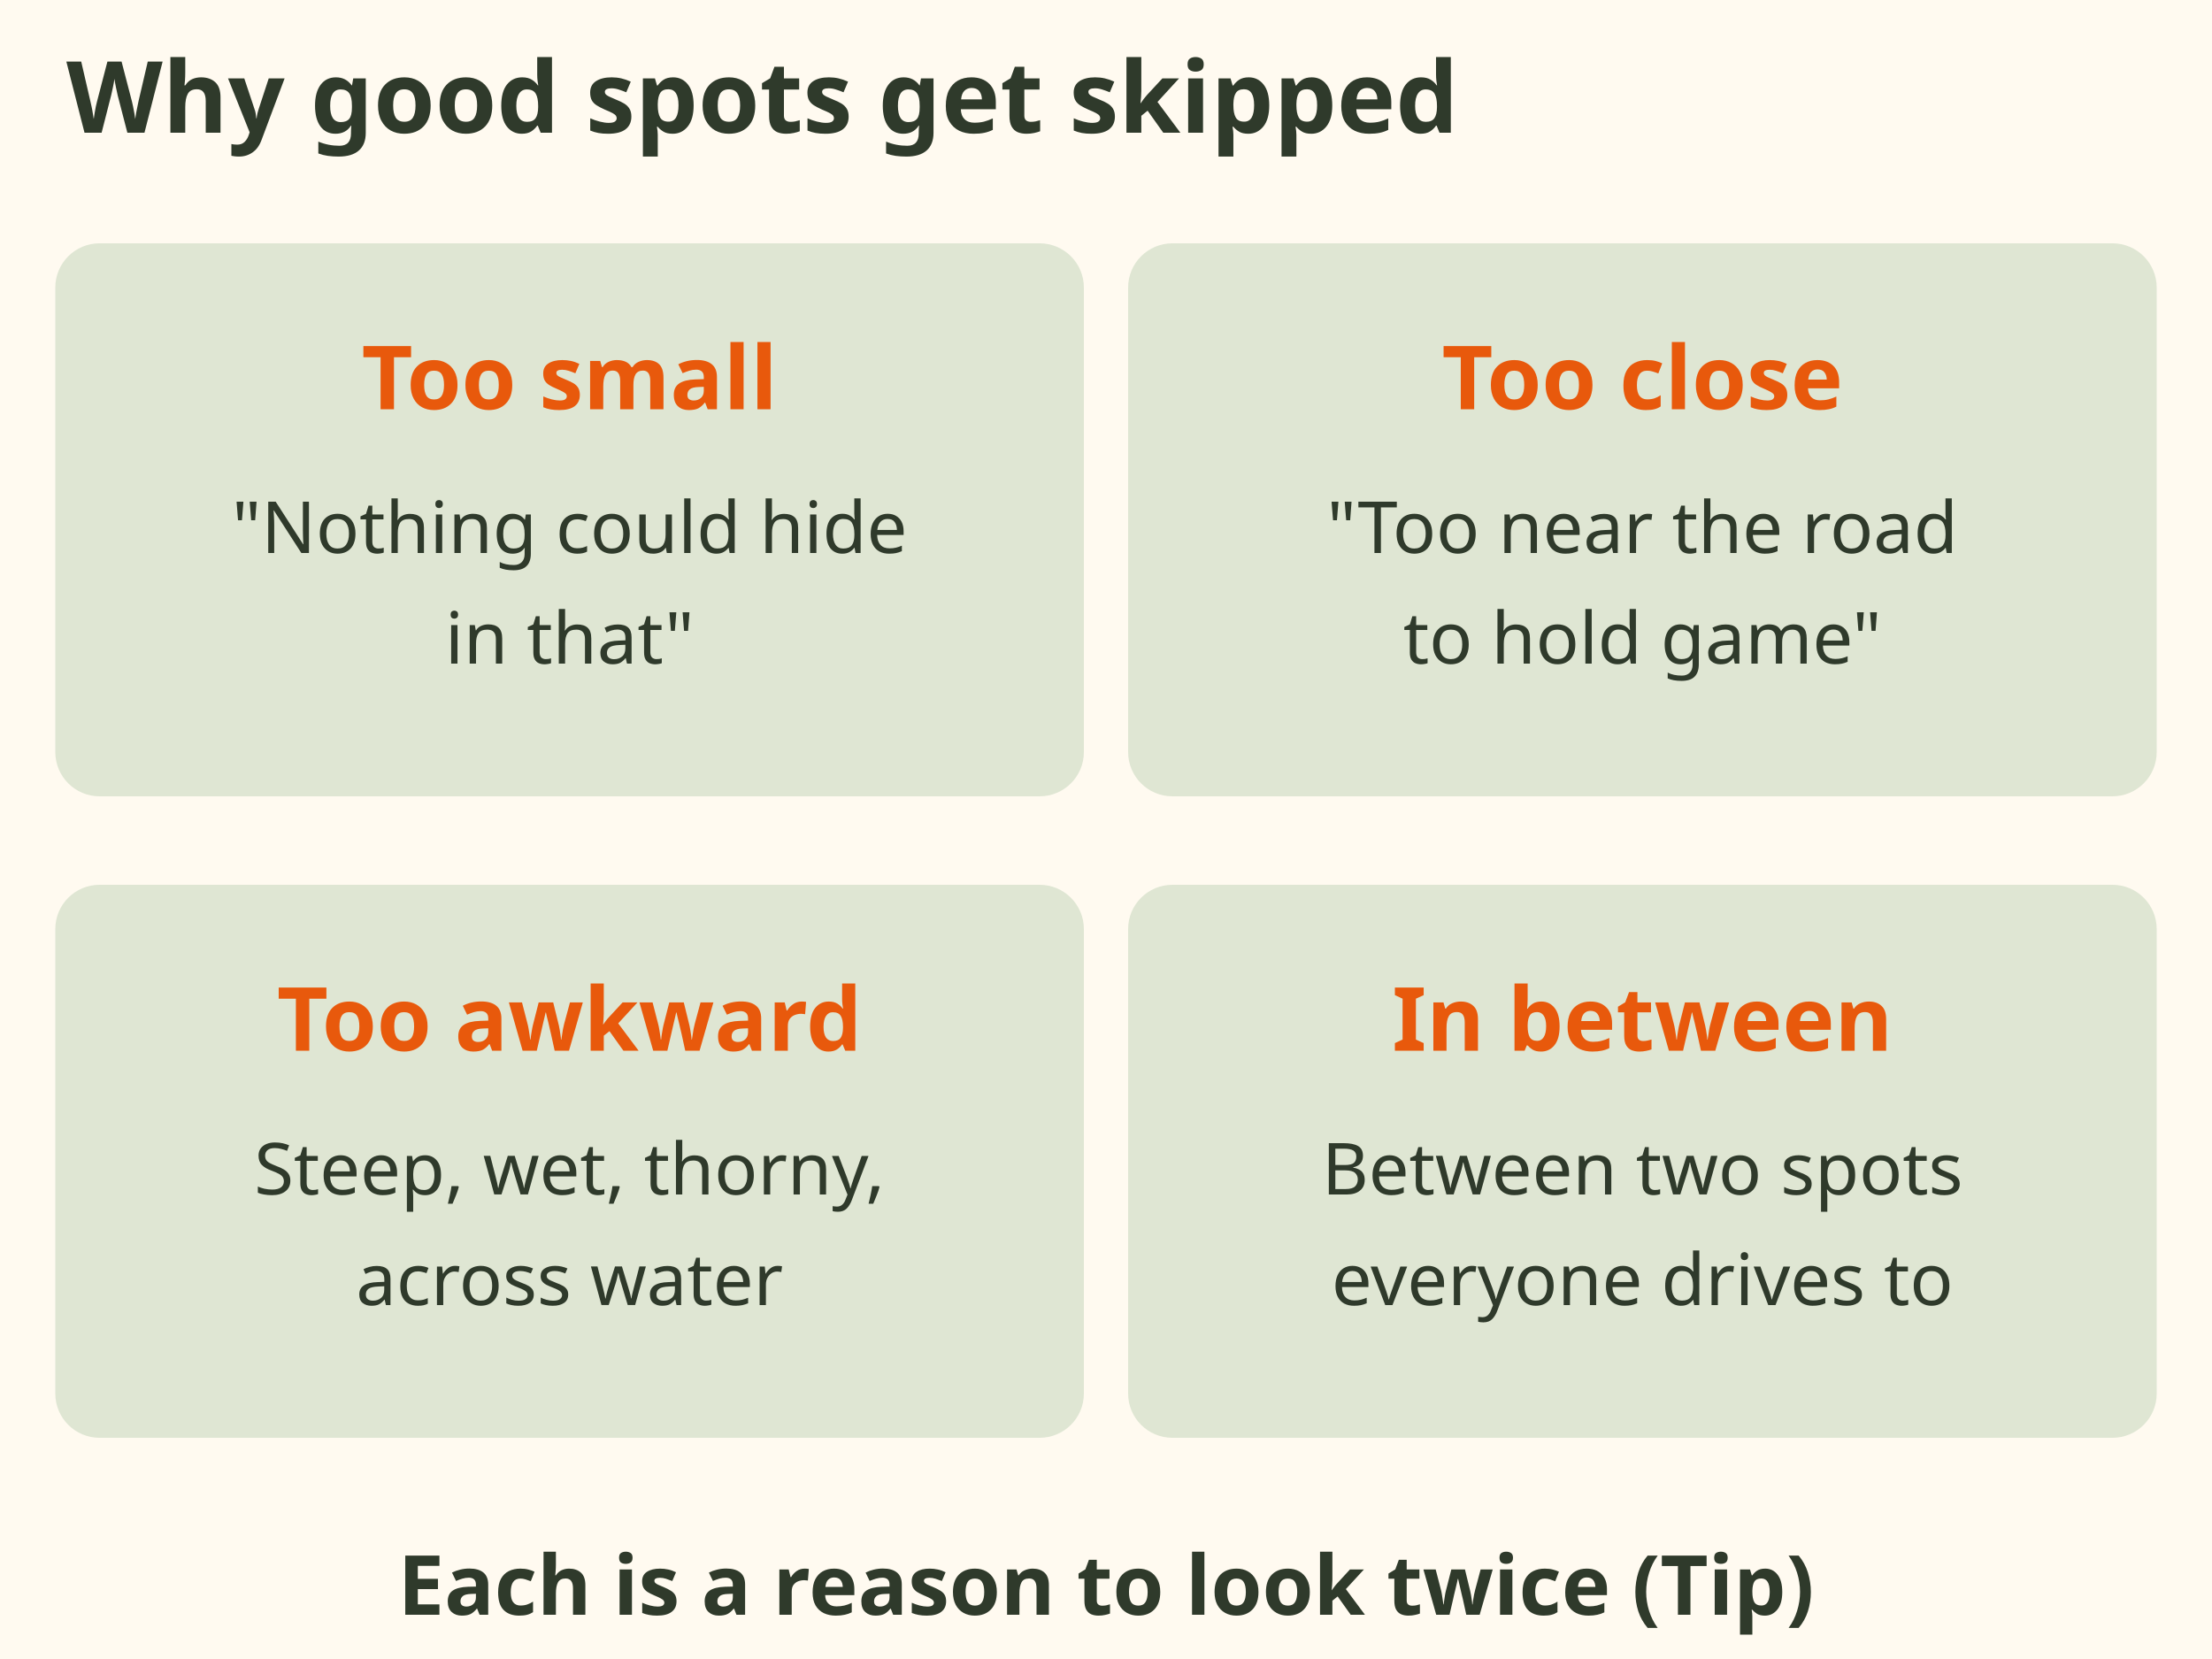
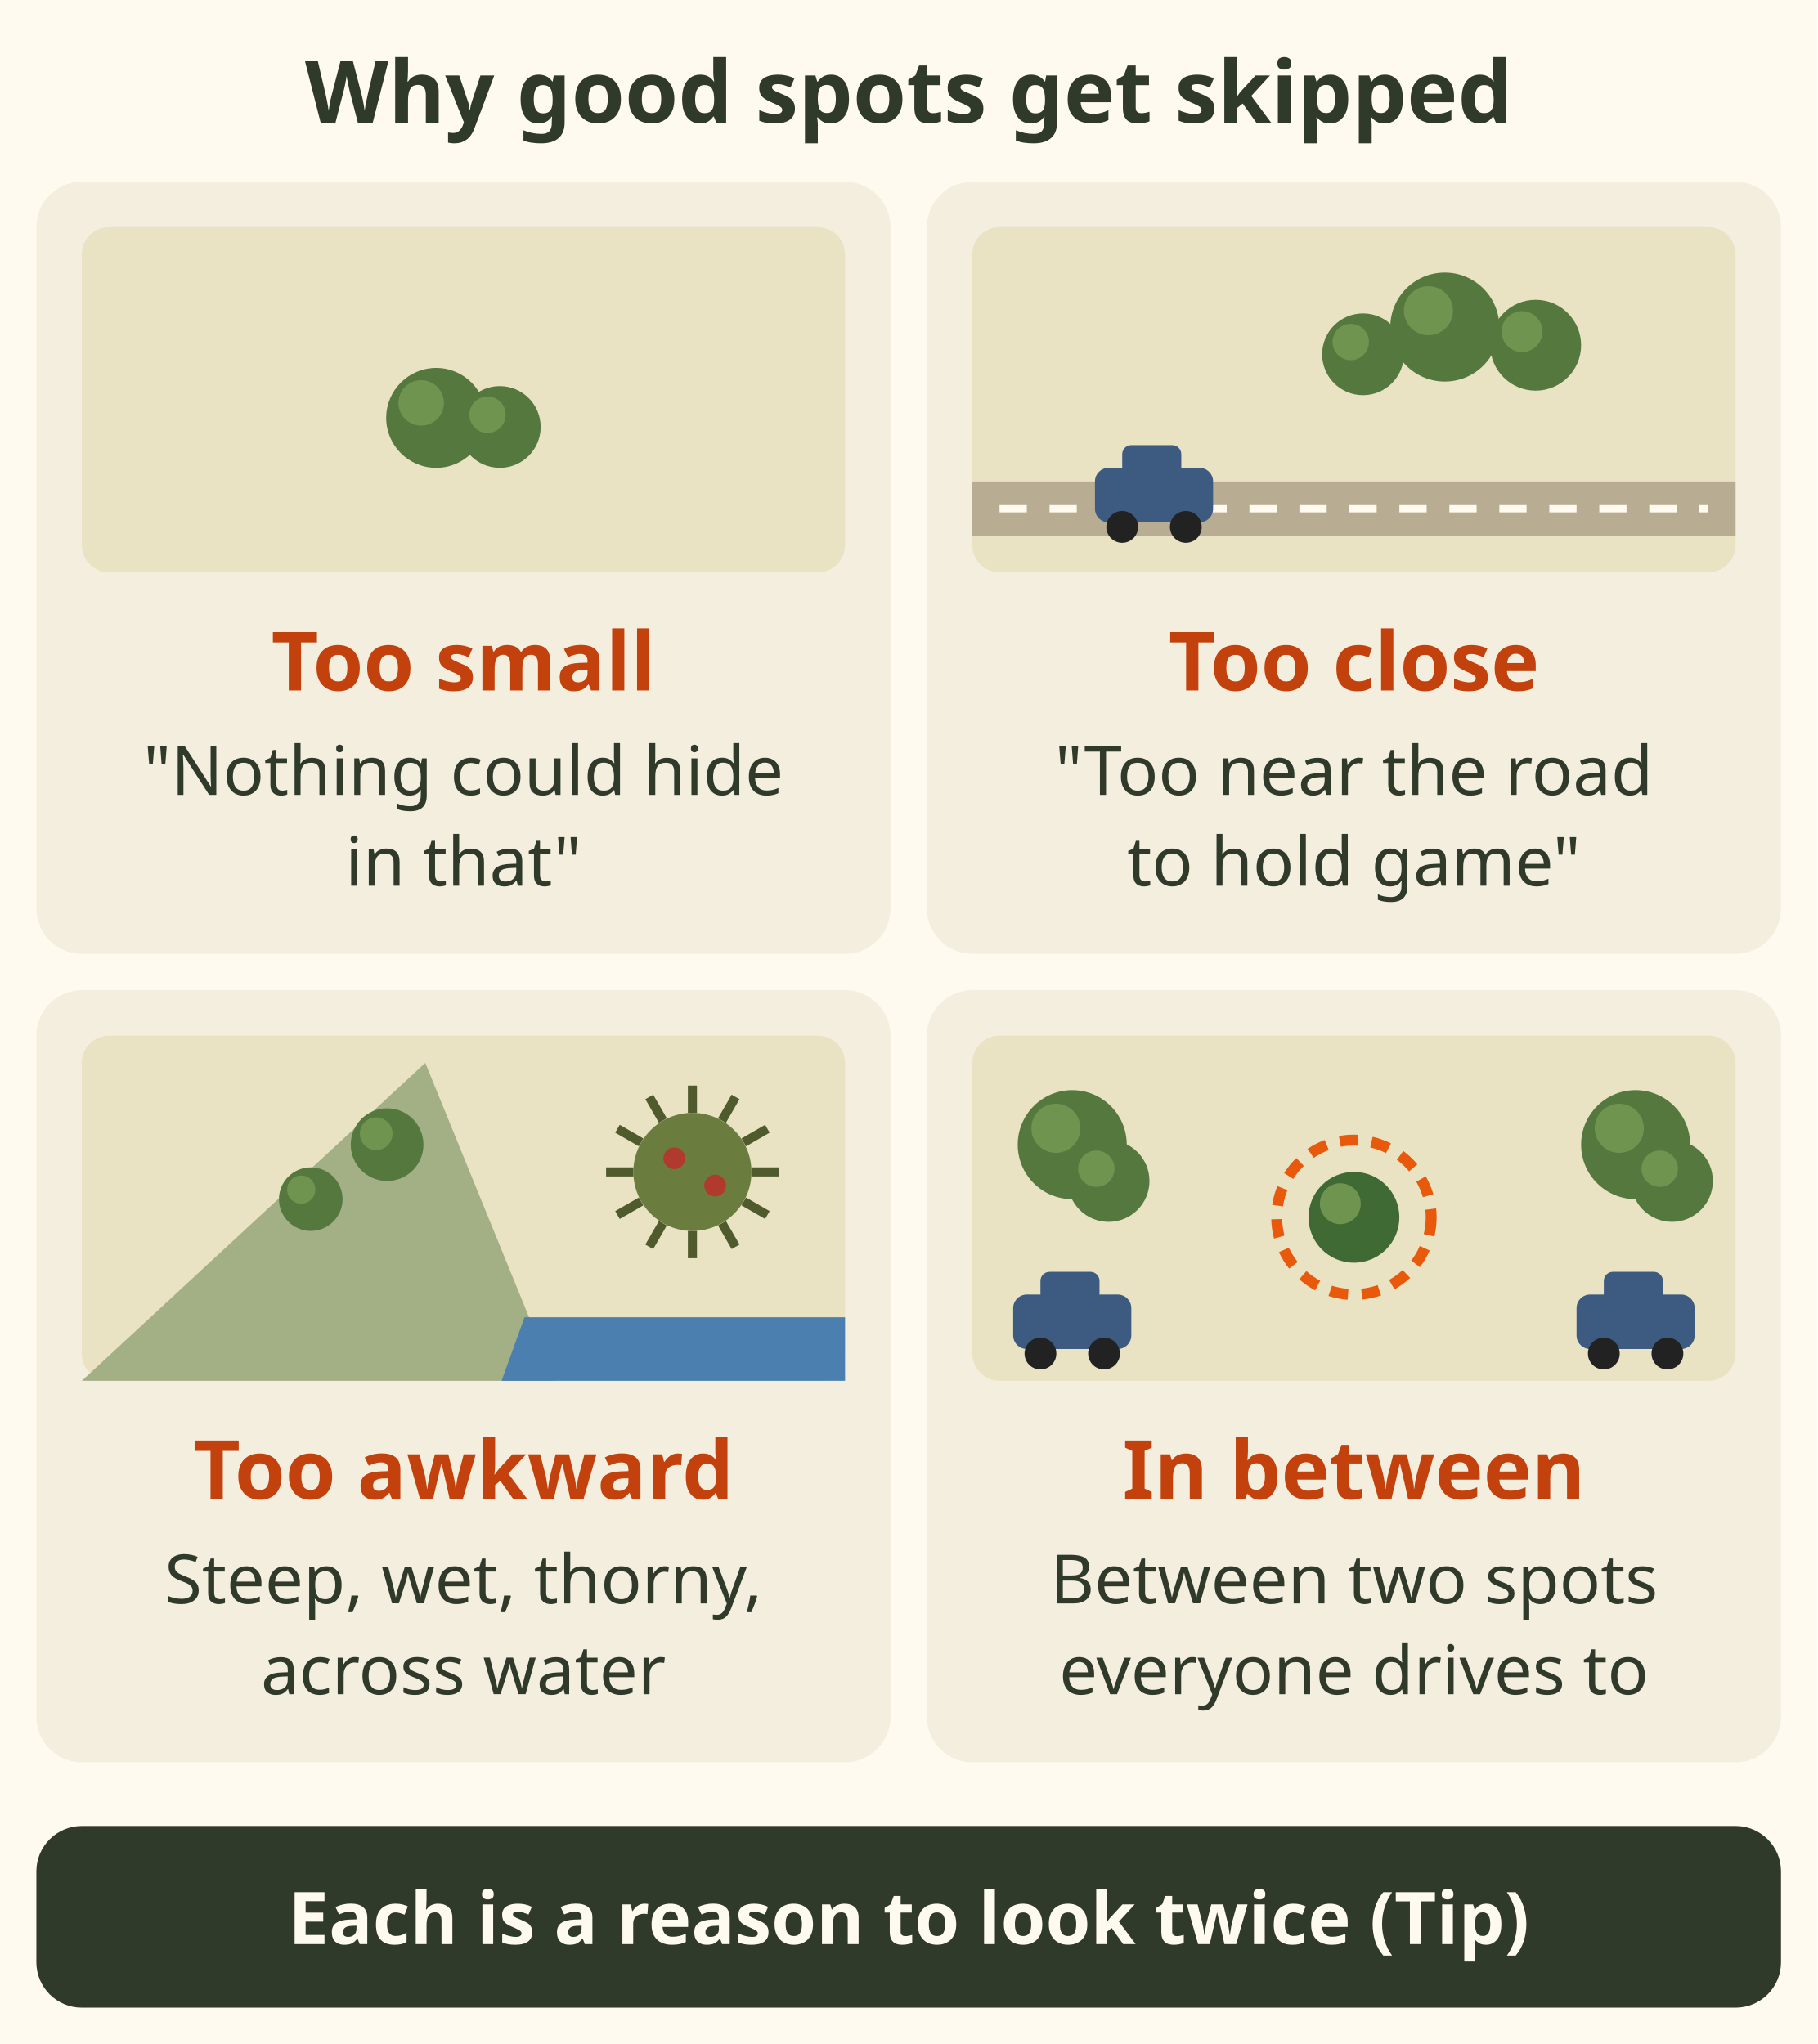
- <svg xmlns="http://www.w3.org/2000/svg" viewBox="0 0 400 300" font-family="sans-serif" role="img" aria-label="Four boxes: why good spots get skipped by other hunters. Too small: nothing could hide in that. Too close: too near the road to hold game. Too awkward: steep, wet, thorny or across water. In between: between two spots everyone drives to. Caption, a tip: each is a reason to look twice.">
-   <rect width="400" height="300" fill="#fffaf0" />
-   <text x="12" y="24" font-size="18" font-weight="bold" fill="#2f3a2b" text-anchor="start">Why good spots get skipped</text>
-   <rect x="10" y="44" width="186" height="100" rx="8" fill="#dfe6d3" />
-   <text x="103" y="74" font-size="16" font-weight="bold" fill="#e8590c" text-anchor="middle">Too small</text>
-   <text x="103" y="100" font-size="13" fill="#2f3a2b" text-anchor="middle">"Nothing could hide</text>
-   <text x="103" y="120" font-size="13" fill="#2f3a2b" text-anchor="middle">in that"</text>
-   <rect x="204" y="44" width="186" height="100" rx="8" fill="#dfe6d3" />
-   <text x="297" y="74" font-size="16" font-weight="bold" fill="#e8590c" text-anchor="middle">Too close</text>
-   <text x="297" y="100" font-size="13" fill="#2f3a2b" text-anchor="middle">"Too near the road</text>
-   <text x="297" y="120" font-size="13" fill="#2f3a2b" text-anchor="middle">to hold game"</text>
-   <rect x="10" y="160" width="186" height="100" rx="8" fill="#dfe6d3" />
-   <text x="103" y="190" font-size="16" font-weight="bold" fill="#e8590c" text-anchor="middle">Too awkward</text>
-   <text x="103" y="216" font-size="13" fill="#2f3a2b" text-anchor="middle">Steep, wet, thorny,</text>
-   <text x="103" y="236" font-size="13" fill="#2f3a2b" text-anchor="middle">across water</text>
-   <rect x="204" y="160" width="186" height="100" rx="8" fill="#dfe6d3" />
-   <text x="297" y="190" font-size="16" font-weight="bold" fill="#e8590c" text-anchor="middle">In between</text>
-   <text x="297" y="216" font-size="13" fill="#2f3a2b" text-anchor="middle">Between two spots</text>
-   <text x="297" y="236" font-size="13" fill="#2f3a2b" text-anchor="middle">everyone drives to</text>
-   <text x="200" y="292" font-size="15" font-weight="bold" fill="#2f3a2b" text-anchor="middle">Each is a reason to look twice (Tip)</text>
+ <svg xmlns="http://www.w3.org/2000/svg" viewBox="0 0 400 450" font-family="sans-serif" role="img" aria-label="Four boxes: why good spots get skipped by other hunters. Too small: nothing could hide in that. Too close: too near the road to hold game. Too awkward: steep, wet, thorny or across water. In between: between two spots everyone drives to. Caption, a tip: each is a reason to look twice.">
+   <rect width="400" height="450" fill="#fffaf0" />
+   <text x="200" y="27" font-size="19" font-weight="bold" fill="#2f3a2b" text-anchor="middle">Why good spots get skipped</text>
+   <rect x="8" y="40" width="188" height="170" rx="10" fill="#f4eedf" />
+   <rect x="18" y="50" width="168" height="76" rx="6" fill="#e9e3c4" />
+   <circle cx="96.0" cy="92.0" r="11" fill="#55783f" />
+   <circle cx="92.7" cy="88.7" r="5.0" fill="#6f9450" />
+   <circle cx="110.0" cy="94.0" r="9" fill="#55783f" />
+   <circle cx="107.3" cy="91.3" r="4.0" fill="#6f9450" />
+   <text x="102" y="152" font-size="18" font-weight="bold" fill="#c2410c" text-anchor="middle">Too small</text>
+   <text x="102" y="175" font-size="15" fill="#2f3a2b" text-anchor="middle">"Nothing could hide</text>
+   <text x="102" y="195" font-size="15" fill="#2f3a2b" text-anchor="middle">in that"</text>
+   <rect x="204" y="40" width="188" height="170" rx="10" fill="#f4eedf" />
+   <rect x="214" y="50" width="168" height="76" rx="6" fill="#e9e3c4" />
+   <rect x="214" y="106" width="168" height="12" fill="#b8ad92" />
+   <path d="M220 112 H376" stroke="#fffaf0" stroke-width="1.6" stroke-dasharray="6 5" />
+   <g transform="translate(254 110)">
+     <rect x="-13" y="-7" width="26" height="12" rx="3" fill="#3d5a80" />
+     <rect x="-7" y="-12" width="13" height="7" rx="2" fill="#3d5a80" />
+     <circle cx="-7" cy="6" r="3.5" fill="#222" />
+     <circle cx="7" cy="6" r="3.5" fill="#222" />
+   </g>
+   <circle cx="318.0" cy="72" r="12" fill="#55783f" />
+   <circle cx="314.4" cy="68.4" r="5.4" fill="#6f9450" />
+   <circle cx="338.0" cy="76" r="10" fill="#55783f" />
+   <circle cx="335.0" cy="73.0" r="4.5" fill="#6f9450" />
+   <circle cx="300.0" cy="78" r="9" fill="#55783f" />
+   <circle cx="297.3" cy="75.3" r="4.0" fill="#6f9450" />
+   <text x="298" y="152" font-size="18" font-weight="bold" fill="#c2410c" text-anchor="middle">Too close</text>
+   <text x="298" y="175" font-size="15" fill="#2f3a2b" text-anchor="middle">"Too near the road</text>
+   <text x="298" y="195" font-size="15" fill="#2f3a2b" text-anchor="middle">to hold game"</text>
+   <rect x="8" y="218" width="188" height="170" rx="10" fill="#f4eedf" />
+   <rect x="18" y="228" width="168" height="76" rx="6" fill="#e9e3c4" />
+   <path d="M18 304 L93.6 234 L122.16 304z" fill="#a3b086" />
+   <path d="M115.44 290 H186 V304 H110.4z" fill="#4a7fb0" />
+   <circle cx="85.2" cy="252" r="8" fill="#55783f" />
+   <circle cx="82.8" cy="249.6" r="3.6" fill="#6f9450" />
+   <circle cx="68.4" cy="264" r="7" fill="#55783f" />
+   <circle cx="66.3" cy="261.9" r="3.1" fill="#6f9450" />
+   <circle cx="152.4" cy="258" r="13" fill="#6b7d3e" />
+   <path d="M165.4 258.0 l6.0 0.0" stroke="#4f5b2c" stroke-width="2" />
+   <path d="M163.7 264.5 l5.2 3.0" stroke="#4f5b2c" stroke-width="2" />
+   <path d="M158.9 269.3 l3.0 5.2" stroke="#4f5b2c" stroke-width="2" />
+   <path d="M152.4 271.0 l0.0 6.0" stroke="#4f5b2c" stroke-width="2" />
+   <path d="M145.9 269.3 l-3.0 5.2" stroke="#4f5b2c" stroke-width="2" />
+   <path d="M141.1 264.5 l-5.2 3.0" stroke="#4f5b2c" stroke-width="2" />
+   <path d="M139.4 258.0 l-6.0 0.0" stroke="#4f5b2c" stroke-width="2" />
+   <path d="M141.1 251.5 l-5.2 -3.0" stroke="#4f5b2c" stroke-width="2" />
+   <path d="M145.9 246.7 l-3.0 -5.2" stroke="#4f5b2c" stroke-width="2" />
+   <path d="M152.4 245.0 l-0.0 -6.0" stroke="#4f5b2c" stroke-width="2" />
+   <path d="M158.9 246.7 l3.0 -5.2" stroke="#4f5b2c" stroke-width="2" />
+   <path d="M163.7 251.5 l5.2 -3.0" stroke="#4f5b2c" stroke-width="2" />
+   <circle cx="148.4" cy="255" r="2.4" fill="#b03a2e" />
+   <circle cx="157.4" cy="261" r="2.4" fill="#b03a2e" />
+   <text x="102" y="330" font-size="18" font-weight="bold" fill="#c2410c" text-anchor="middle">Too awkward</text>
+   <text x="102" y="353" font-size="15" fill="#2f3a2b" text-anchor="middle">Steep, wet, thorny,</text>
+   <text x="102" y="373" font-size="15" fill="#2f3a2b" text-anchor="middle">across water</text>
+   <rect x="204" y="218" width="188" height="170" rx="10" fill="#f4eedf" />
+   <rect x="214" y="228" width="168" height="76" rx="6" fill="#e9e3c4" />
+   <circle cx="236" cy="252" r="12" fill="#55783f" />
+   <circle cx="232.4" cy="248.4" r="5.4" fill="#6f9450" />
+   <circle cx="244" cy="260" r="9" fill="#55783f" />
+   <circle cx="241.3" cy="257.3" r="4.0" fill="#6f9450" />
+   <g transform="translate(236 292)">
+     <rect x="-13" y="-7" width="26" height="12" rx="3" fill="#3d5a80" />
+     <rect x="-7" y="-12" width="13" height="7" rx="2" fill="#3d5a80" />
+     <circle cx="-7" cy="6" r="3.5" fill="#222" />
+     <circle cx="7" cy="6" r="3.5" fill="#222" />
+   </g>
+   <circle cx="360" cy="252" r="12" fill="#55783f" />
+   <circle cx="356.4" cy="248.4" r="5.4" fill="#6f9450" />
+   <circle cx="368" cy="260" r="9" fill="#55783f" />
+   <circle cx="365.3" cy="257.3" r="4.0" fill="#6f9450" />
+   <g transform="translate(360 292)">
+     <rect x="-13" y="-7" width="26" height="12" rx="3" fill="#3d5a80" />
+     <rect x="-7" y="-12" width="13" height="7" rx="2" fill="#3d5a80" />
+     <circle cx="-7" cy="6" r="3.5" fill="#222" />
+     <circle cx="7" cy="6" r="3.5" fill="#222" />
+   </g>
+   <circle cx="298.0" cy="268.0" r="10" fill="#3f6a33" />
+   <circle cx="295.0" cy="265.0" r="4.5" fill="#6f9450" />
+   <circle cx="298.0" cy="268.0" r="17" fill="none" stroke="#e8590c" stroke-width="2.4" stroke-dasharray="4 3" />
+   <text x="298" y="330" font-size="18" font-weight="bold" fill="#c2410c" text-anchor="middle">In between</text>
+   <text x="298" y="353" font-size="15" fill="#2f3a2b" text-anchor="middle">Between two spots</text>
+   <text x="298" y="373" font-size="15" fill="#2f3a2b" text-anchor="middle">everyone drives to</text>
+   <rect x="8" y="402" width="384" height="40" rx="10" fill="#2f3a2b" />
+   <text x="200" y="428" font-size="16" font-weight="bold" fill="#fffaf0" text-anchor="middle">Each is a reason to look twice (Tip)</text>
</svg>
